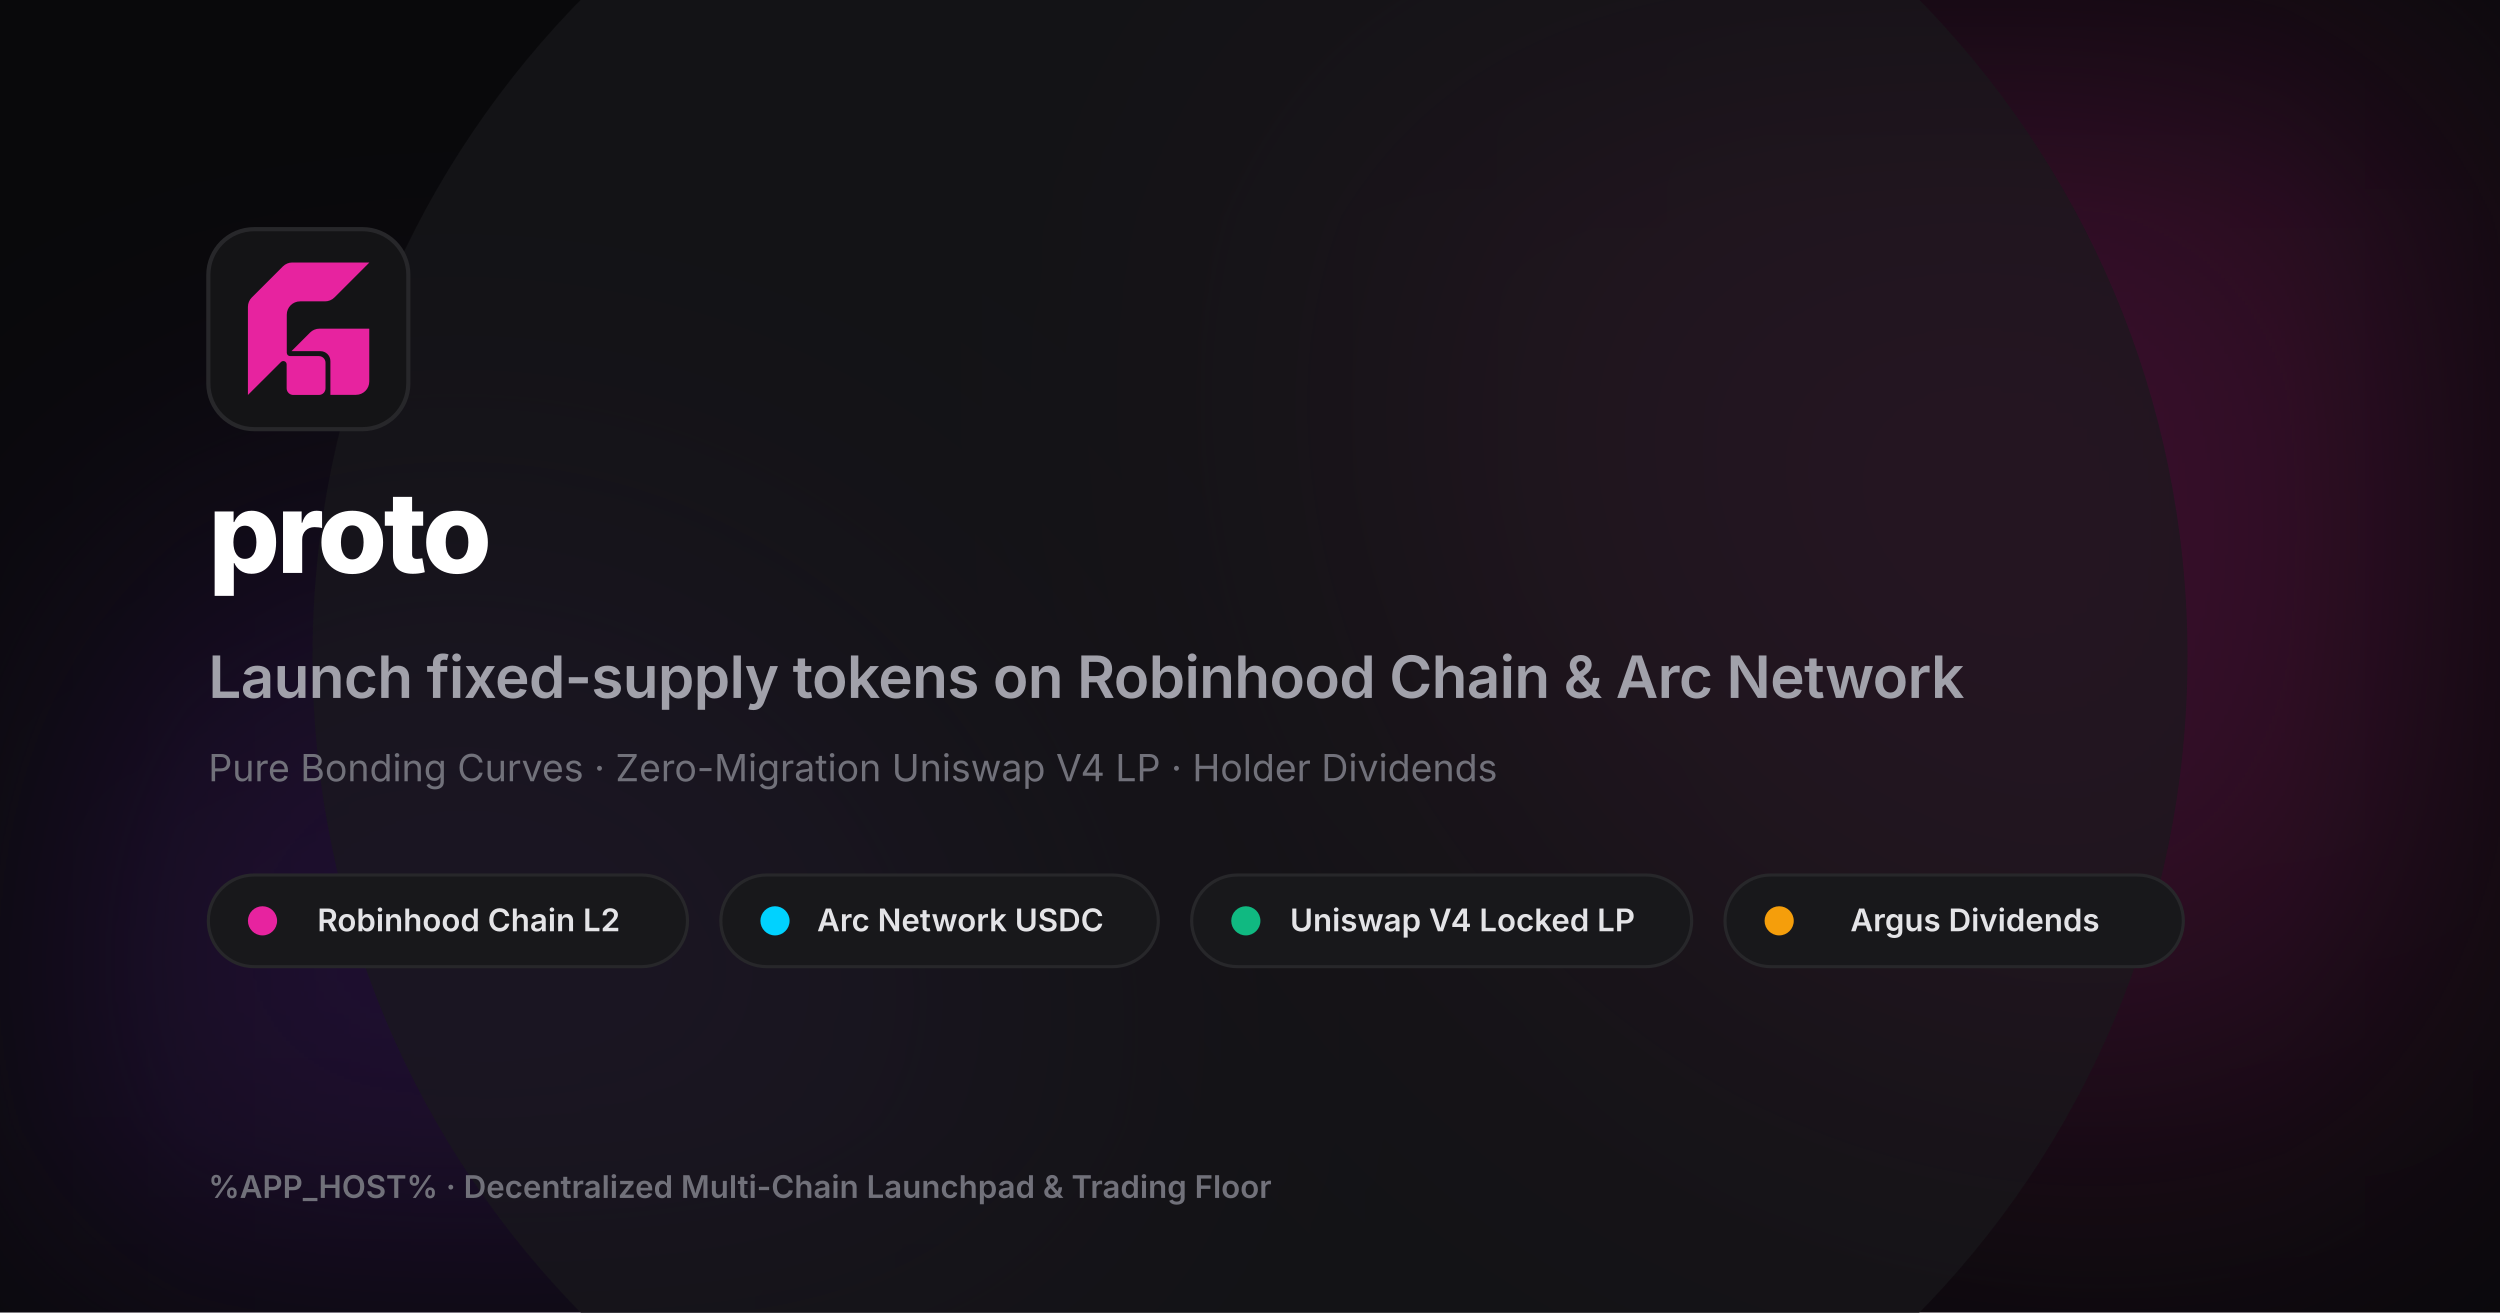
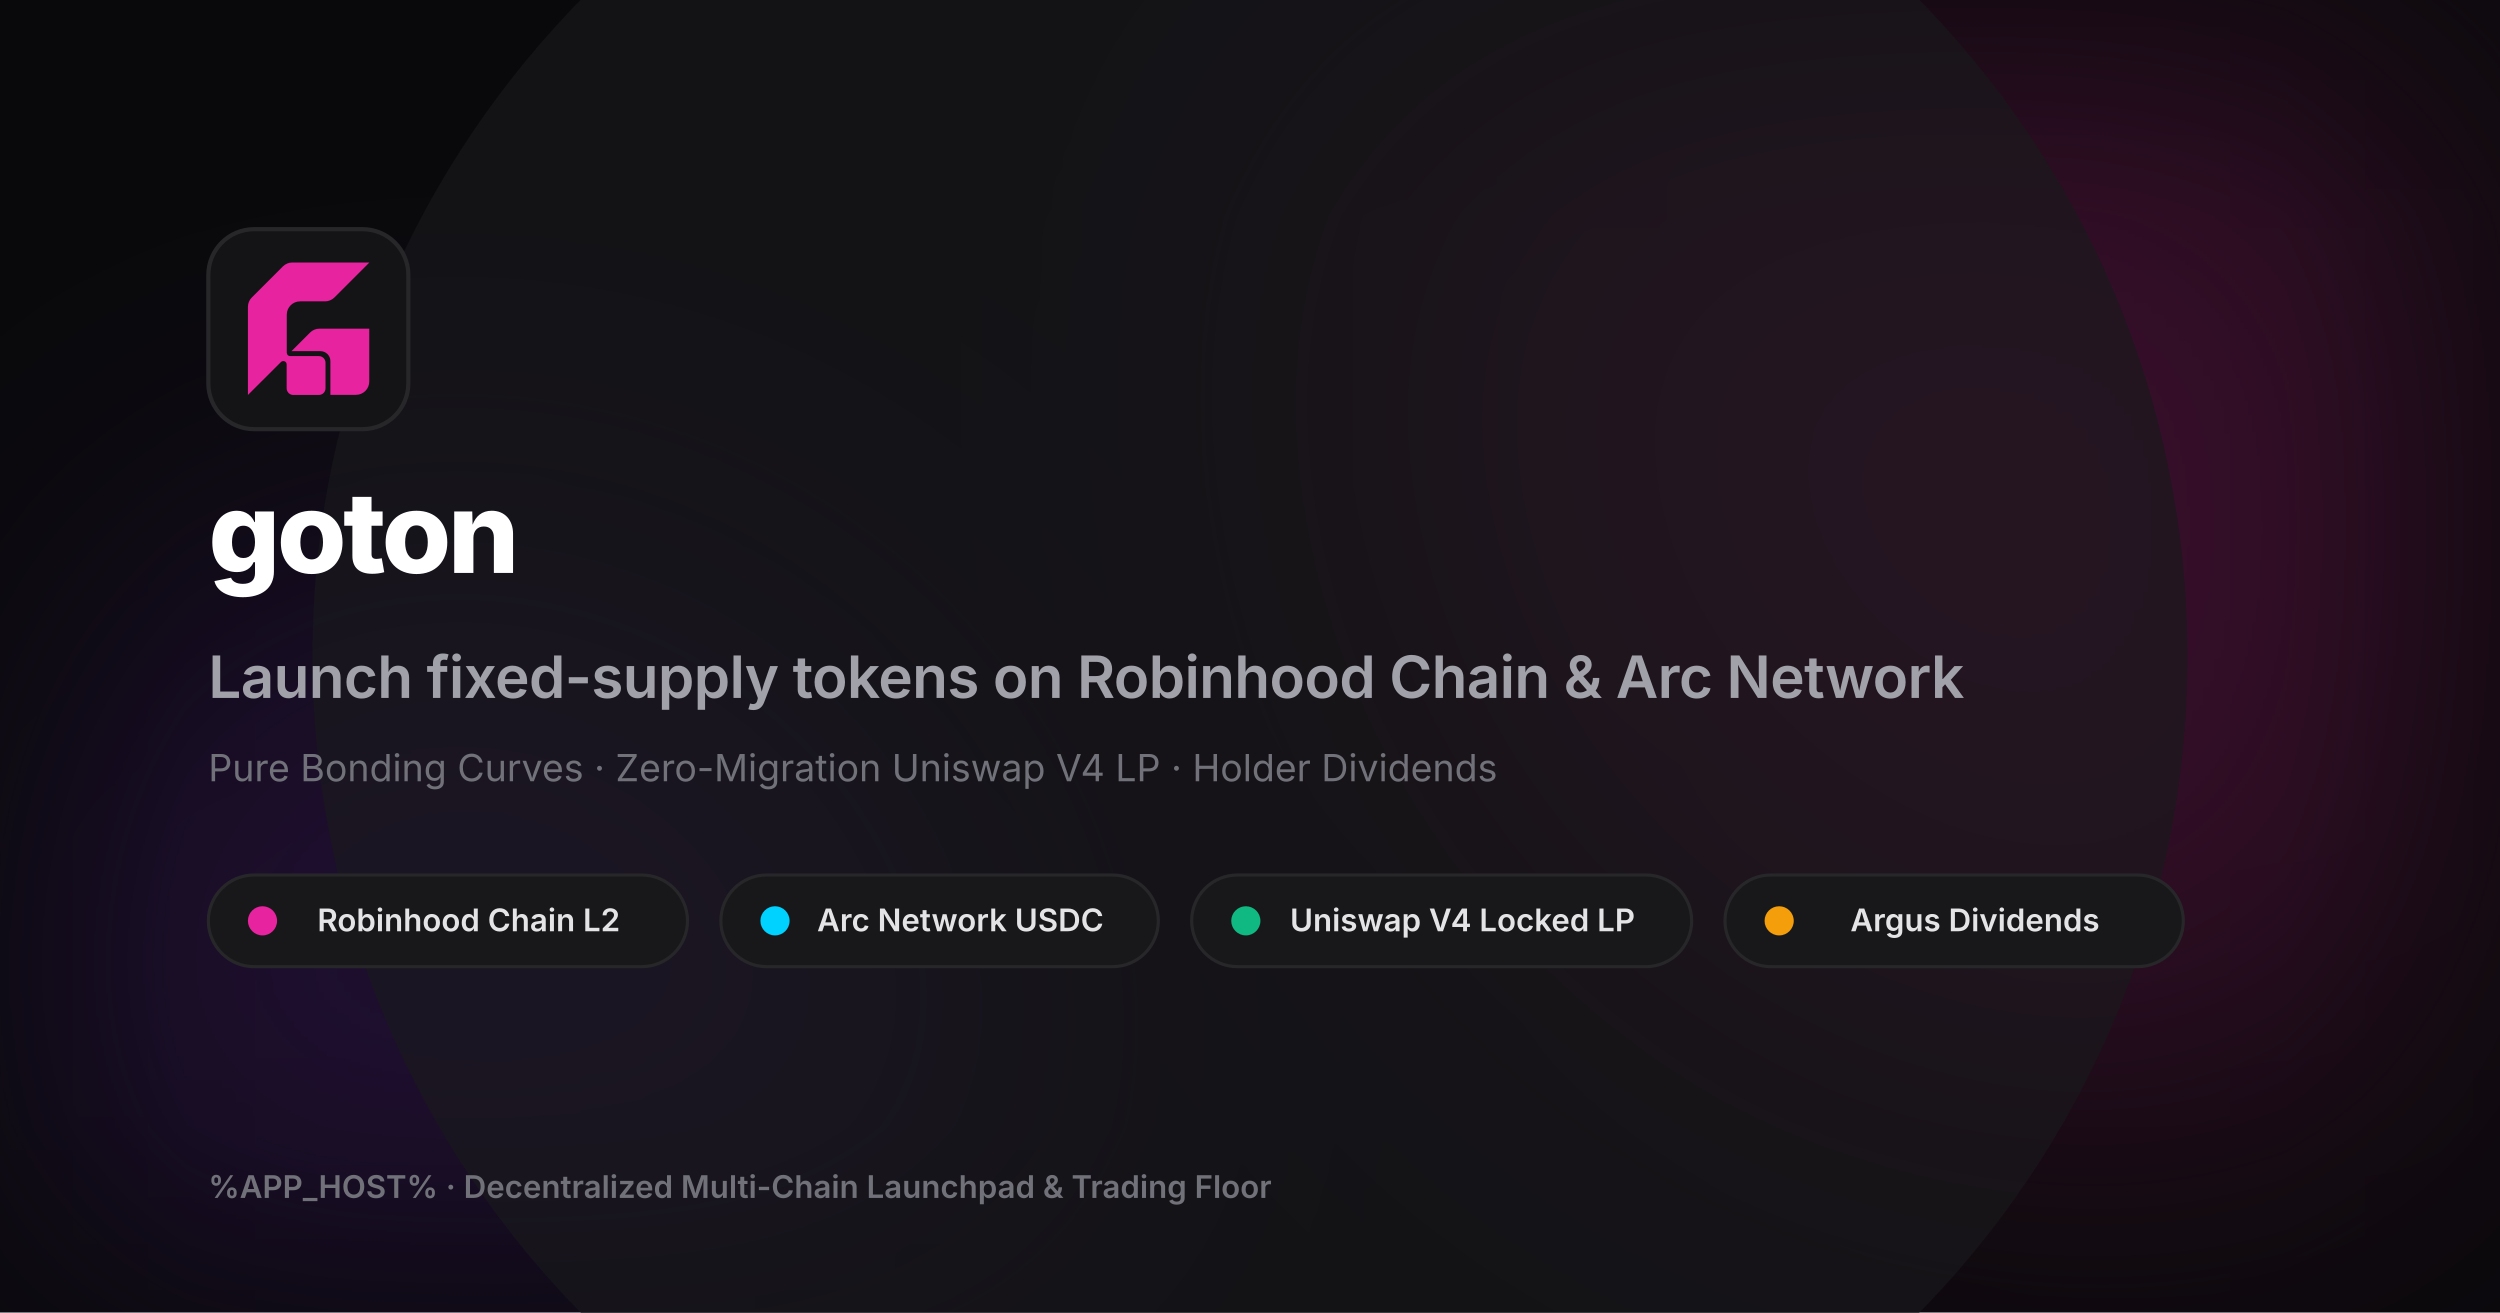
<svg xmlns="http://www.w3.org/2000/svg" viewBox="0 0 1200 630" width="1200" height="630">
  <rect width="1200" height="630" fill="#09090b" />
  <circle cx="1020" cy="180" r="340" fill="#E7239F" opacity="0.22" filter="blur(110px)" />
  <circle cx="220" cy="520" r="260" fill="#7928CA" opacity="0.20" filter="blur(95px)" />
  <circle cx="600" cy="315" r="450" fill="#18181b" opacity="0.65" />
  <g transform="translate(100, 110)">
    <rect width="96" height="96" rx="22" fill="#141416" stroke="#27272a" stroke-width="2" />
    <g transform="translate(19, 16) scale(0.038)">
      <path d="M1532.8 835.77V1503.68C1532.8 1596.45 1457.59 1671.66 1364.82 1671.66H1041.89V1245.83C1041.89 1176.25 985.49 1119.85 915.91 1119.85H550.13L785.01 884.97C816.51 853.47 859.24 835.77 903.79 835.77H1532.8Z" fill="#E7239F" />
      <path d="M658.89 490.91H974.01C1018.56 490.91 1061.29 473.21 1092.79 441.71L1534.48 0H560.49C515.94 0 473.21 17.7 441.71 49.2L49.2 441.71C17.7 473.21 0 515.93 0 560.48C0 814.15 0 1674.6 0 1673.34L417.59 1257.08C444.06 1230.69 489.23 1249.44 489.23 1286.82V1589.23C489.23 1635.62 526.83 1673.22 573.22 1673.22H896.15C942.54 1673.22 980.14 1635.62 980.14 1589.23V1266.3C980.14 1219.91 942.54 1182.31 896.15 1182.31H532.9C509.71 1182.31 490.91 1163.51 490.91 1140.32V658.89C490.91 566.12 566.12 490.91 658.89 490.91Z" fill="#E7239F" />
    </g>
-     <text x="0" y="165" font-family="Poppins, -apple-system, system-ui, sans-serif" font-size="54" font-weight="800" fill="#ffffff" letter-spacing="-0.03em">proto</text>
+     <text x="0" y="165" font-family="Poppins, -apple-system, system-ui, sans-serif" font-size="54" font-weight="800" fill="#ffffff" letter-spacing="-0.03em">goton</text>
    <text x="0" y="225" font-family="Poppins, -apple-system, system-ui, sans-serif" font-size="28" font-weight="600" fill="#a1a1aa" letter-spacing="-0.01em">Launch fixed-supply tokens on Robinhood Chain &amp; Arc Network</text>
    <text x="0" y="265" font-family="Poppins, -apple-system, system-ui, sans-serif" font-size="18" fill="#71717a">Pure Bonding Curves · Zero-Migration Uniswap V4 LP · Holder Dividends</text>
    <g transform="translate(0, 310)">
      <rect width="230" height="44" rx="22" fill="#18181b" stroke="#27272a" stroke-width="1.5" />
      <circle cx="26" cy="22" r="7" fill="#E7239F" />
      <text x="125" y="27" font-family="Poppins, -apple-system, system-ui, sans-serif" font-size="15" font-weight="600" fill="#e4e4e7" text-anchor="middle">Robinhood Chain L2</text>
      <rect x="246" width="210" height="44" rx="22" fill="#18181b" stroke="#27272a" stroke-width="1.5" />
      <circle cx="272" cy="22" r="7" fill="#00D2FF" />
      <text x="361" y="27" font-family="Poppins, -apple-system, system-ui, sans-serif" font-size="15" font-weight="600" fill="#e4e4e7" text-anchor="middle">Arc Network USDC</text>
      <rect x="472" width="240" height="44" rx="22" fill="#18181b" stroke="#27272a" stroke-width="1.5" />
      <circle cx="498" cy="22" r="7" fill="#10B981" />
      <text x="602" y="27" font-family="Poppins, -apple-system, system-ui, sans-serif" font-size="15" font-weight="600" fill="#e4e4e7" text-anchor="middle">Uniswap V4 Locked LP</text>
      <rect x="728" width="220" height="44" rx="22" fill="#18181b" stroke="#27272a" stroke-width="1.5" />
      <circle cx="754" cy="22" r="7" fill="#F59E0B" />
      <text x="848" y="27" font-family="Poppins, -apple-system, system-ui, sans-serif" font-size="15" font-weight="600" fill="#e4e4e7" text-anchor="middle">Argus Dividends</text>
    </g>
  </g>
  <text x="100" y="575" font-family="Poppins, -apple-system, system-ui, sans-serif" font-size="15" font-weight="600" fill="#71717a">%APP_HOST% · Decentralized Multi-Chain Launchpad &amp; Trading Floor</text>
</svg>
